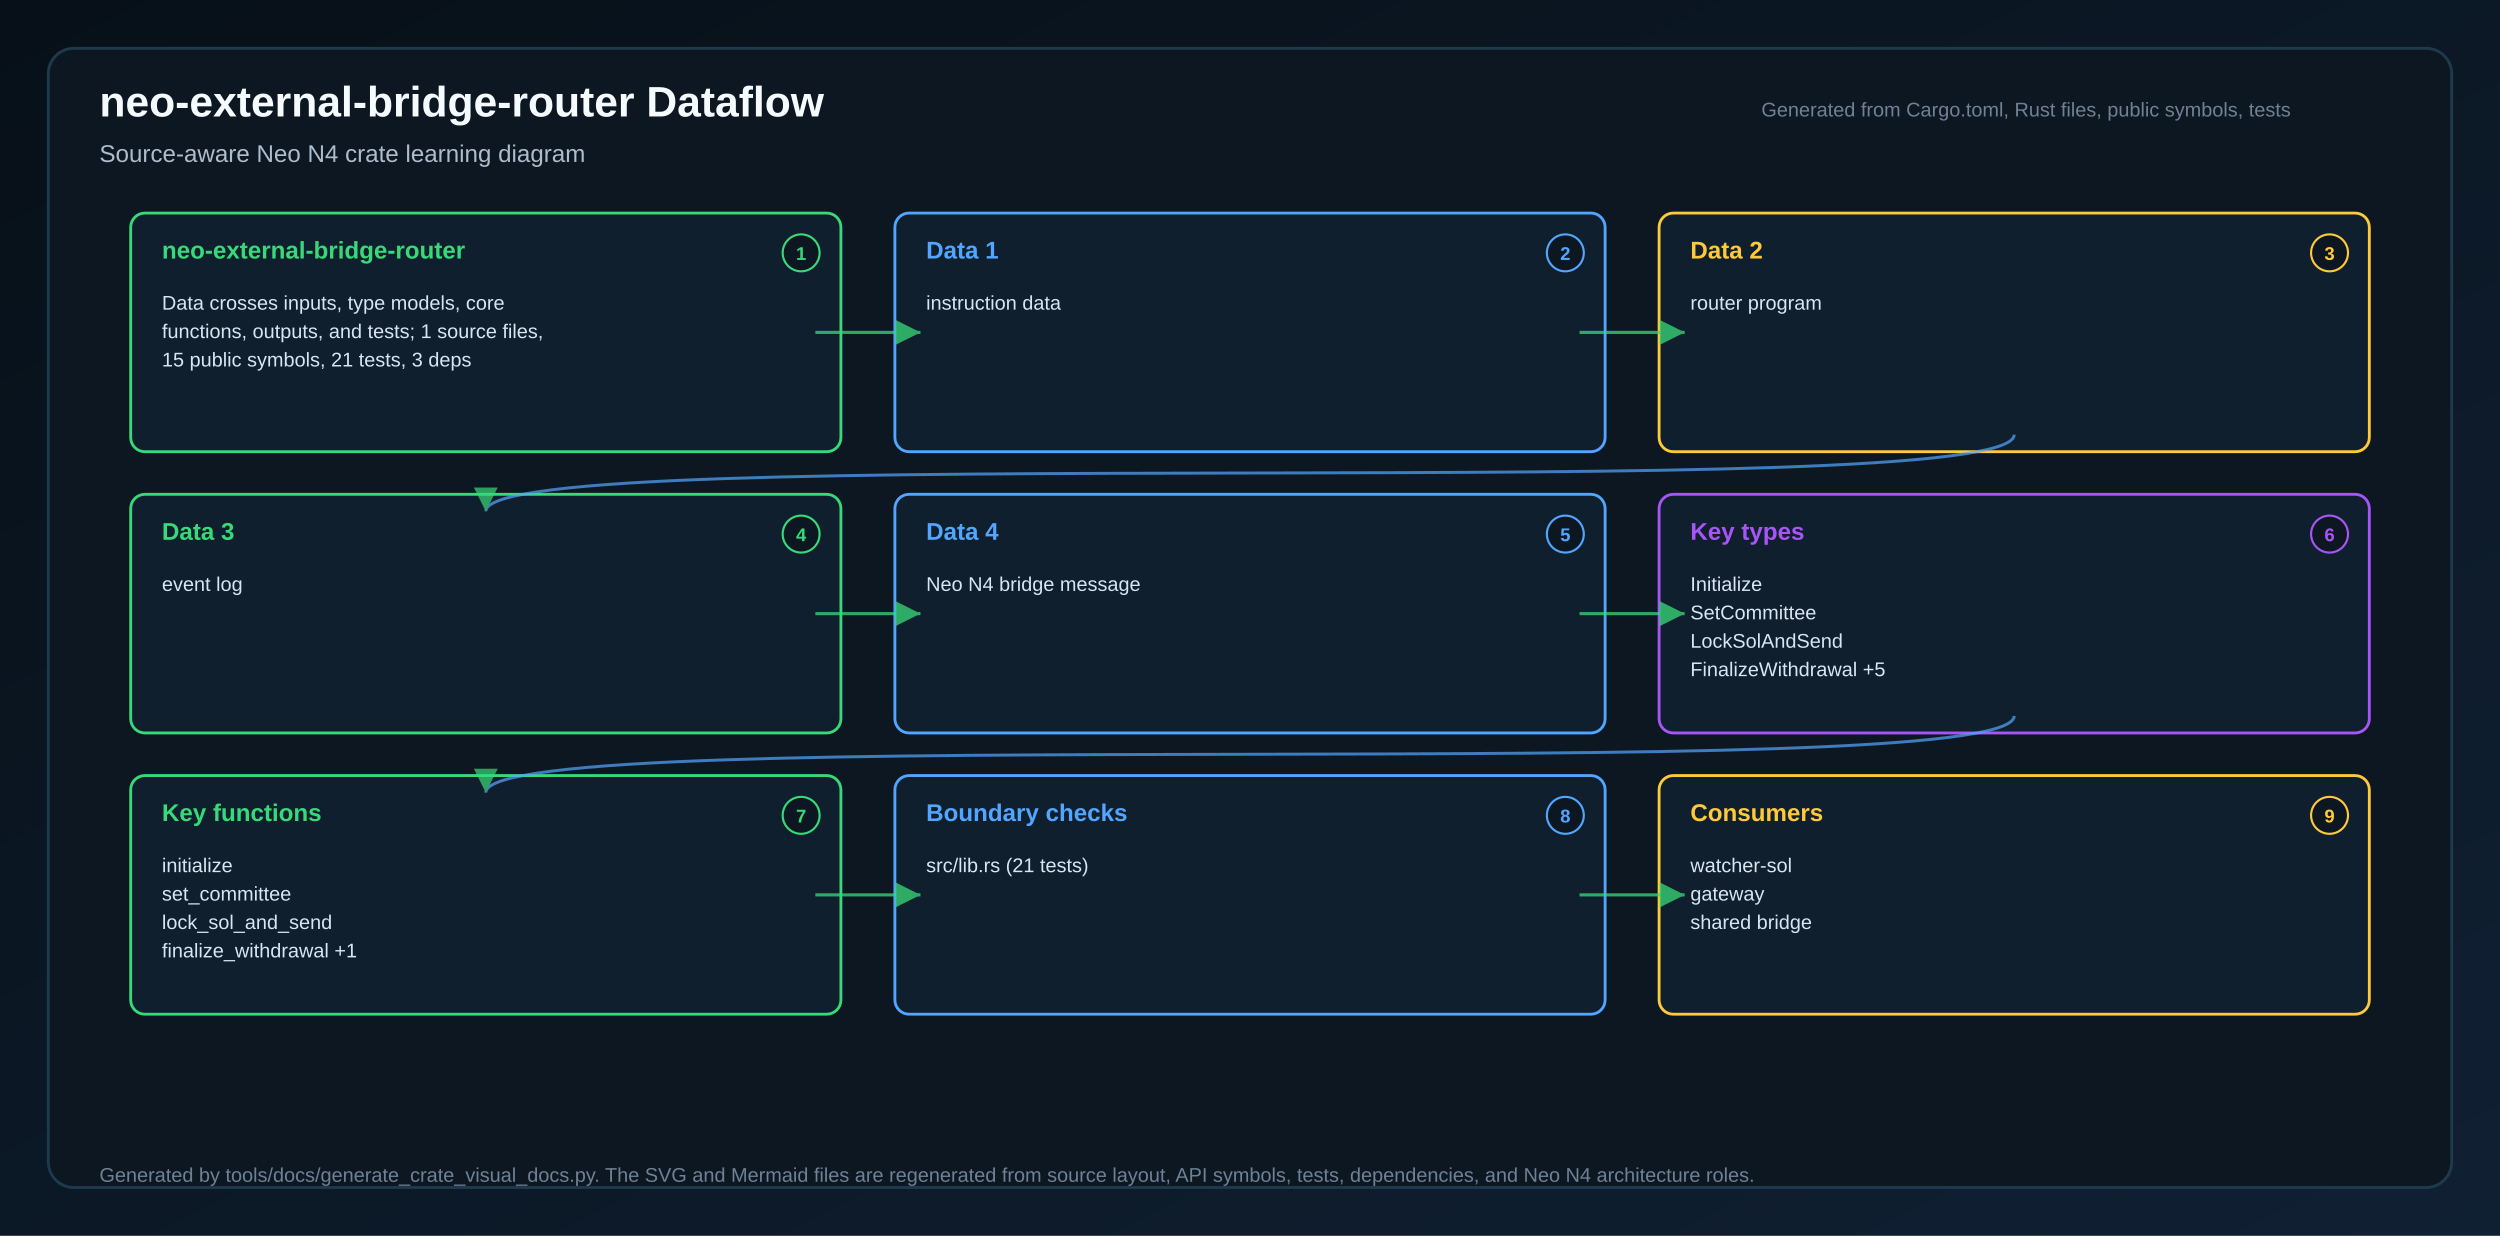
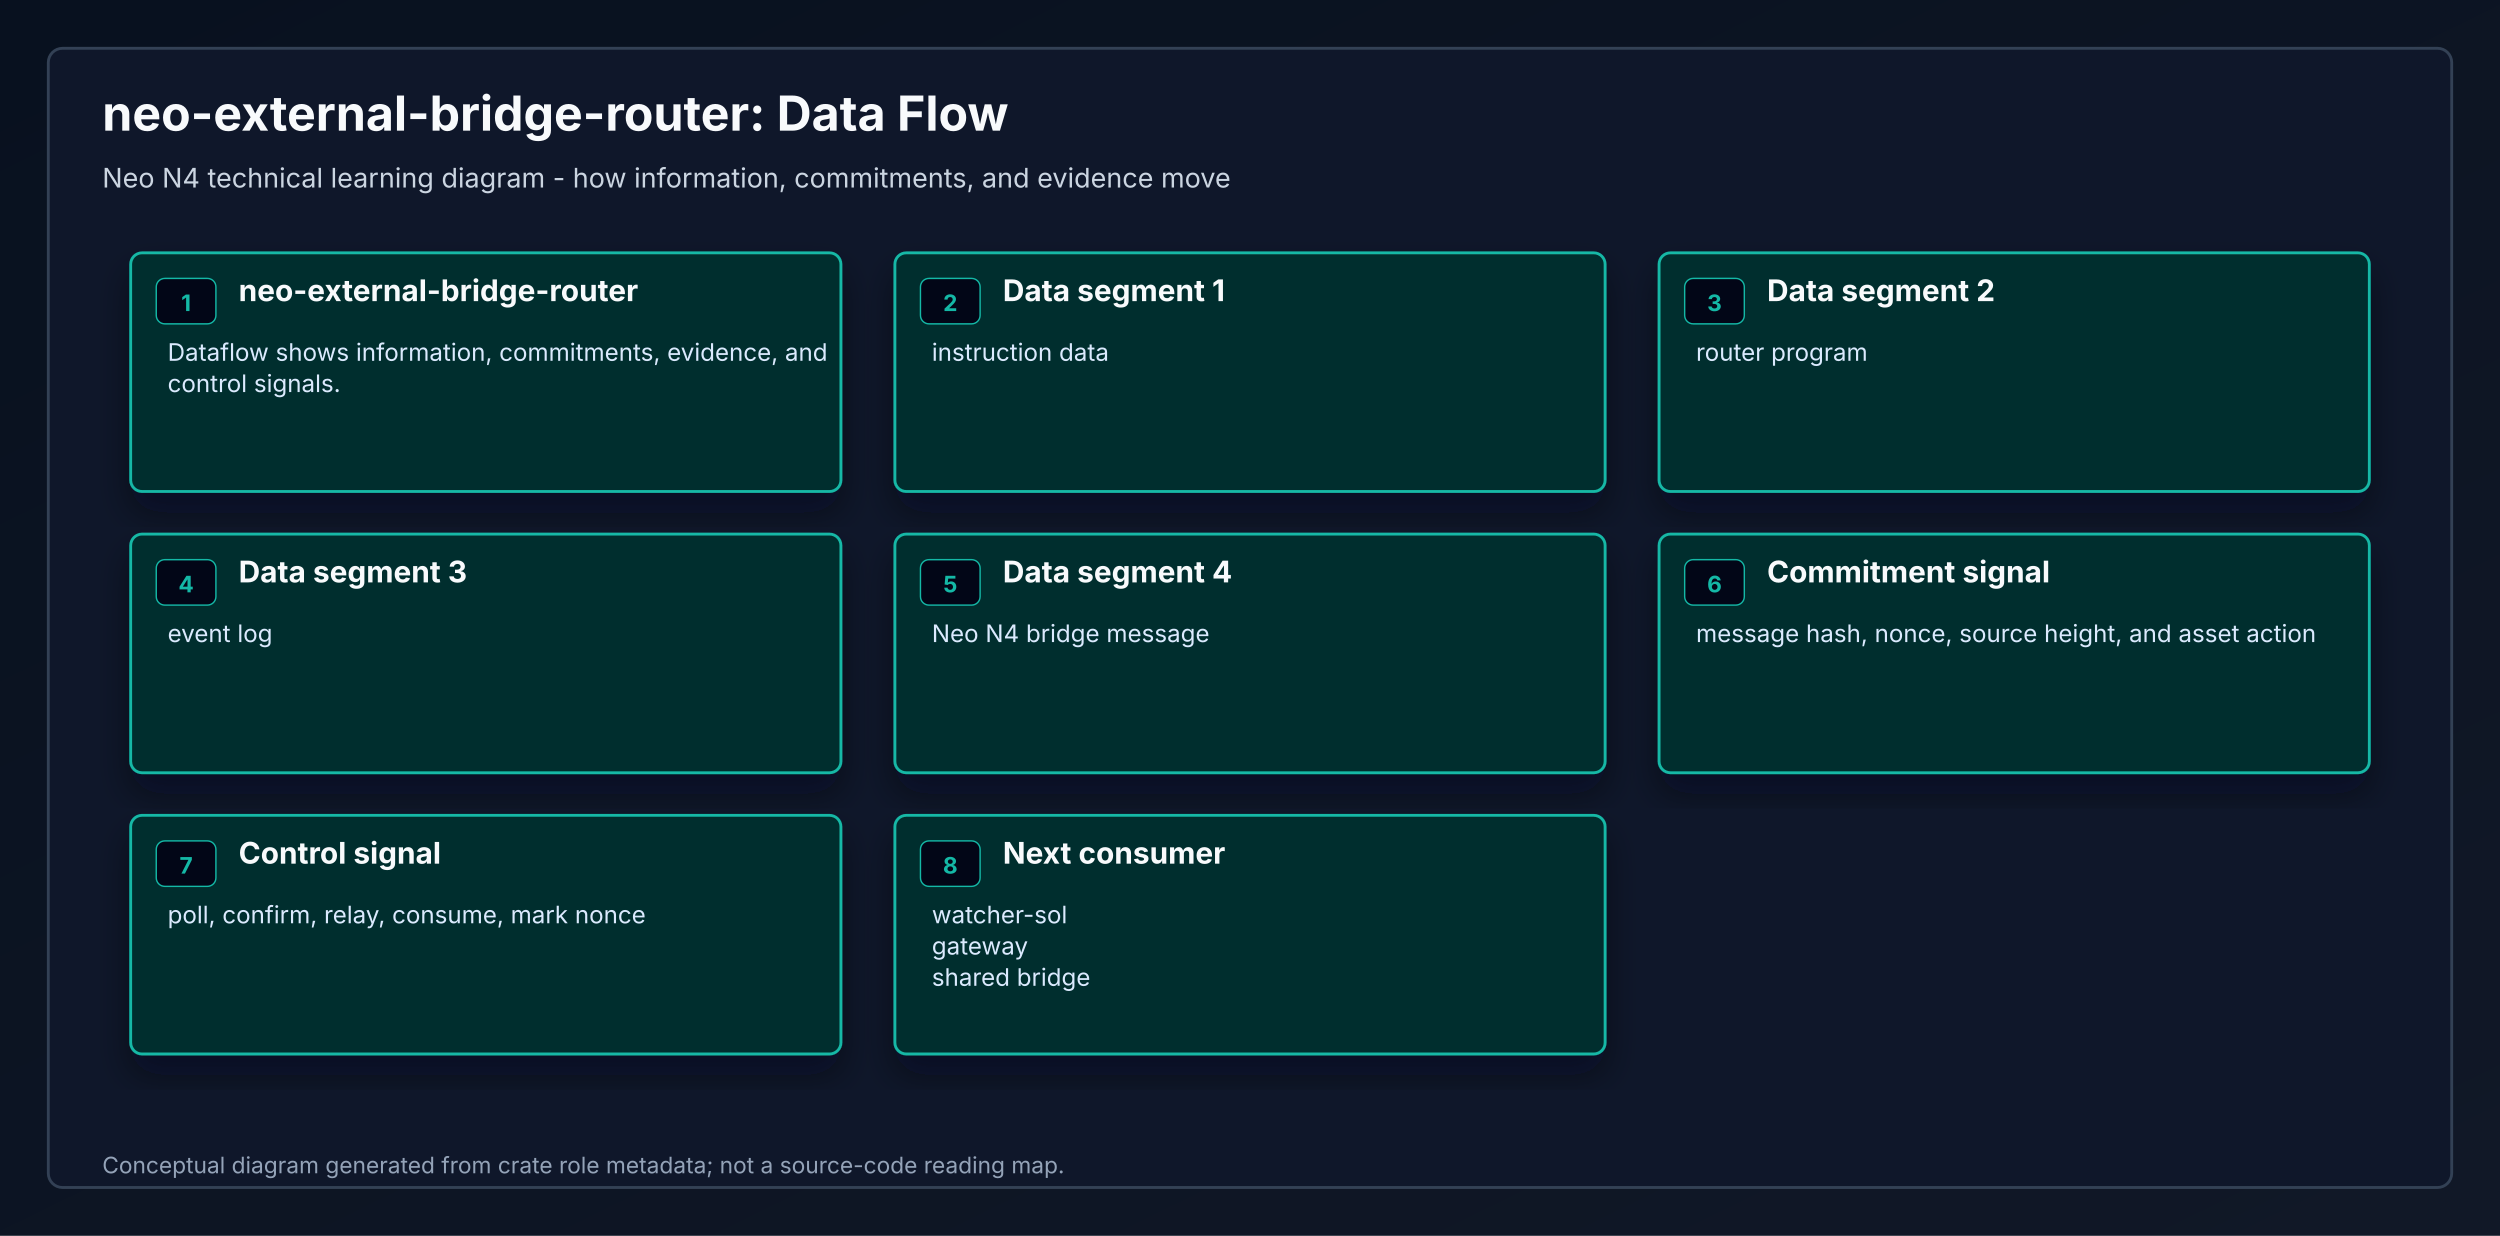
- <svg xmlns="http://www.w3.org/2000/svg" width="1760" height="870" viewBox="0 0 1760 870" role="img" aria-label="neo-external-bridge-router Dataflow">
+ <svg xmlns="http://www.w3.org/2000/svg" width="1760" height="870" viewBox="0 0 1760 870" role="img" aria-label="neo-external-bridge-router Data Flow">
  <defs>
-     <linearGradient id="bg" x1="0" x2="1" y1="0" y2="1">
-       <stop offset="0" stop-color="#071018" />
-       <stop offset="1" stop-color="#102033" />
+     <linearGradient id="bg" x1="0" y1="0" x2="1" y2="1">
+       <stop offset="0%" stop-color="#08111f" />
+       <stop offset="100%" stop-color="#111827" />
    </linearGradient>
-     <marker id="arrow" markerWidth="12" markerHeight="12" refX="10" refY="6" orient="auto">
-       <path d="M2,2 L10,6 L2,10 Z" fill="#38d978" />
-     </marker>
+     <filter id="shadow" x="-15%" y="-15%" width="130%" height="130%">
+       <feDropShadow dx="0" dy="14" stdDeviation="12" flood-color="#020617" flood-opacity="0.42" />
+     </filter>
  </defs>
-   <rect x="0" y="0" width="1760" height="870" fill="url(#bg)" />
-   <rect x="34" y="34" width="1692" height="802" rx="18" fill="#0c1722" stroke="#1e3a4d" stroke-width="2" />
-   <text x="70" y="82" fill="#f6fbff" font-size="30" font-family="Segoe UI, Arial, sans-serif" font-weight="700">neo-external-bridge-router Dataflow</text>
-   <text x="70" y="114" fill="#aebdcc" font-size="17" font-family="Segoe UI, Arial, sans-serif">Source-aware Neo N4 crate learning diagram</text>
-   <text x="1240" y="82" fill="#6f8194" font-size="14" font-family="Segoe UI, Arial, sans-serif">Generated from Cargo.toml, Rust files, public symbols, tests</text>
-   <rect x="92" y="150" width="500" height="168" rx="10" fill="#101f2d" stroke="#38d978" stroke-width="2" />
-   <circle cx="564" cy="178" r="13" fill="#0c1722" stroke="#38d978" stroke-width="1.5" />
-   <text x="564" y="183" text-anchor="middle" fill="#38d978" font-size="13" font-family="Segoe UI, Arial, sans-serif" font-weight="700">1</text>
-   <text x="114" y="182" fill="#38d978" font-size="17" font-family="Segoe UI, Arial, sans-serif" font-weight="700">neo-external-bridge-router</text>
-   <text x="114" y="218" fill="#d9e6f2" font-size="14" font-family="Segoe UI, Arial, sans-serif">Data crosses inputs, type models, core</text>
-   <text x="114" y="238" fill="#d9e6f2" font-size="14" font-family="Segoe UI, Arial, sans-serif">functions, outputs, and tests; 1 source files,</text>
-   <text x="114" y="258" fill="#d9e6f2" font-size="14" font-family="Segoe UI, Arial, sans-serif">15 public symbols, 21 tests, 3 deps</text>
-   <rect x="630" y="150" width="500" height="168" rx="10" fill="#101f2d" stroke="#52a6ff" stroke-width="2" />
-   <circle cx="1102" cy="178" r="13" fill="#0c1722" stroke="#52a6ff" stroke-width="1.5" />
-   <text x="1102" y="183" text-anchor="middle" fill="#52a6ff" font-size="13" font-family="Segoe UI, Arial, sans-serif" font-weight="700">2</text>
-   <text x="652" y="182" fill="#52a6ff" font-size="17" font-family="Segoe UI, Arial, sans-serif" font-weight="700">Data 1</text>
-   <text x="652" y="218" fill="#d9e6f2" font-size="14" font-family="Segoe UI, Arial, sans-serif">instruction data</text>
-   <rect x="1168" y="150" width="500" height="168" rx="10" fill="#101f2d" stroke="#ffca3a" stroke-width="2" />
-   <circle cx="1640" cy="178" r="13" fill="#0c1722" stroke="#ffca3a" stroke-width="1.5" />
-   <text x="1640" y="183" text-anchor="middle" fill="#ffca3a" font-size="13" font-family="Segoe UI, Arial, sans-serif" font-weight="700">3</text>
-   <text x="1190" y="182" fill="#ffca3a" font-size="17" font-family="Segoe UI, Arial, sans-serif" font-weight="700">Data 2</text>
-   <text x="1190" y="218" fill="#d9e6f2" font-size="14" font-family="Segoe UI, Arial, sans-serif">router program</text>
-   <rect x="92" y="348" width="500" height="168" rx="10" fill="#101f2d" stroke="#38d978" stroke-width="2" />
-   <circle cx="564" cy="376" r="13" fill="#0c1722" stroke="#38d978" stroke-width="1.5" />
-   <text x="564" y="381" text-anchor="middle" fill="#38d978" font-size="13" font-family="Segoe UI, Arial, sans-serif" font-weight="700">4</text>
-   <text x="114" y="380" fill="#38d978" font-size="17" font-family="Segoe UI, Arial, sans-serif" font-weight="700">Data 3</text>
-   <text x="114" y="416" fill="#d9e6f2" font-size="14" font-family="Segoe UI, Arial, sans-serif">event log</text>
-   <rect x="630" y="348" width="500" height="168" rx="10" fill="#101f2d" stroke="#52a6ff" stroke-width="2" />
-   <circle cx="1102" cy="376" r="13" fill="#0c1722" stroke="#52a6ff" stroke-width="1.5" />
-   <text x="1102" y="381" text-anchor="middle" fill="#52a6ff" font-size="13" font-family="Segoe UI, Arial, sans-serif" font-weight="700">5</text>
-   <text x="652" y="380" fill="#52a6ff" font-size="17" font-family="Segoe UI, Arial, sans-serif" font-weight="700">Data 4</text>
-   <text x="652" y="416" fill="#d9e6f2" font-size="14" font-family="Segoe UI, Arial, sans-serif">Neo N4 bridge message</text>
-   <rect x="1168" y="348" width="500" height="168" rx="10" fill="#101f2d" stroke="#a855f7" stroke-width="2" />
-   <circle cx="1640" cy="376" r="13" fill="#0c1722" stroke="#a855f7" stroke-width="1.5" />
-   <text x="1640" y="381" text-anchor="middle" fill="#a855f7" font-size="13" font-family="Segoe UI, Arial, sans-serif" font-weight="700">6</text>
-   <text x="1190" y="380" fill="#a855f7" font-size="17" font-family="Segoe UI, Arial, sans-serif" font-weight="700">Key types</text>
-   <text x="1190" y="416" fill="#d9e6f2" font-size="14" font-family="Segoe UI, Arial, sans-serif">Initialize</text>
-   <text x="1190" y="436" fill="#d9e6f2" font-size="14" font-family="Segoe UI, Arial, sans-serif">SetCommittee</text>
-   <text x="1190" y="456" fill="#d9e6f2" font-size="14" font-family="Segoe UI, Arial, sans-serif">LockSolAndSend</text>
-   <text x="1190" y="476" fill="#d9e6f2" font-size="14" font-family="Segoe UI, Arial, sans-serif">FinalizeWithdrawal +5</text>
-   <rect x="92" y="546" width="500" height="168" rx="10" fill="#101f2d" stroke="#38d978" stroke-width="2" />
-   <circle cx="564" cy="574" r="13" fill="#0c1722" stroke="#38d978" stroke-width="1.5" />
-   <text x="564" y="579" text-anchor="middle" fill="#38d978" font-size="13" font-family="Segoe UI, Arial, sans-serif" font-weight="700">7</text>
-   <text x="114" y="578" fill="#38d978" font-size="17" font-family="Segoe UI, Arial, sans-serif" font-weight="700">Key functions</text>
-   <text x="114" y="614" fill="#d9e6f2" font-size="14" font-family="Segoe UI, Arial, sans-serif">initialize</text>
-   <text x="114" y="634" fill="#d9e6f2" font-size="14" font-family="Segoe UI, Arial, sans-serif">set_committee</text>
-   <text x="114" y="654" fill="#d9e6f2" font-size="14" font-family="Segoe UI, Arial, sans-serif">lock_sol_and_send</text>
-   <text x="114" y="674" fill="#d9e6f2" font-size="14" font-family="Segoe UI, Arial, sans-serif">finalize_withdrawal +1</text>
-   <rect x="630" y="546" width="500" height="168" rx="10" fill="#101f2d" stroke="#52a6ff" stroke-width="2" />
-   <circle cx="1102" cy="574" r="13" fill="#0c1722" stroke="#52a6ff" stroke-width="1.5" />
-   <text x="1102" y="579" text-anchor="middle" fill="#52a6ff" font-size="13" font-family="Segoe UI, Arial, sans-serif" font-weight="700">8</text>
-   <text x="652" y="578" fill="#52a6ff" font-size="17" font-family="Segoe UI, Arial, sans-serif" font-weight="700">Boundary checks</text>
-   <text x="652" y="614" fill="#d9e6f2" font-size="14" font-family="Segoe UI, Arial, sans-serif">src/lib.rs (21 tests)</text>
-   <rect x="1168" y="546" width="500" height="168" rx="10" fill="#101f2d" stroke="#ffca3a" stroke-width="2" />
-   <circle cx="1640" cy="574" r="13" fill="#0c1722" stroke="#ffca3a" stroke-width="1.5" />
-   <text x="1640" y="579" text-anchor="middle" fill="#ffca3a" font-size="13" font-family="Segoe UI, Arial, sans-serif" font-weight="700">9</text>
-   <text x="1190" y="578" fill="#ffca3a" font-size="17" font-family="Segoe UI, Arial, sans-serif" font-weight="700">Consumers</text>
-   <text x="1190" y="614" fill="#d9e6f2" font-size="14" font-family="Segoe UI, Arial, sans-serif">watcher-sol</text>
-   <text x="1190" y="634" fill="#d9e6f2" font-size="14" font-family="Segoe UI, Arial, sans-serif">gateway</text>
-   <text x="1190" y="654" fill="#d9e6f2" font-size="14" font-family="Segoe UI, Arial, sans-serif">shared bridge</text>
-   <line x1="574" y1="234" x2="648" y2="234" stroke="#38d978" stroke-width="2.2" marker-end="url(#arrow)" opacity="0.75" />
-   <line x1="1112" y1="234" x2="1186" y2="234" stroke="#38d978" stroke-width="2.2" marker-end="url(#arrow)" opacity="0.75" />
-   <line x1="574" y1="432" x2="648" y2="432" stroke="#38d978" stroke-width="2.2" marker-end="url(#arrow)" opacity="0.75" />
-   <line x1="1112" y1="432" x2="1186" y2="432" stroke="#38d978" stroke-width="2.2" marker-end="url(#arrow)" opacity="0.75" />
-   <line x1="574" y1="630" x2="648" y2="630" stroke="#38d978" stroke-width="2.2" marker-end="url(#arrow)" opacity="0.75" />
-   <line x1="1112" y1="630" x2="1186" y2="630" stroke="#38d978" stroke-width="2.2" marker-end="url(#arrow)" opacity="0.75" />
-   <path d="M1418 306 C1418 358, 342 308, 342 360" stroke="#52a6ff" stroke-width="2.1" fill="none" marker-end="url(#arrow)" opacity="0.7" />
-   <path d="M1418 504 C1418 556, 342 506, 342 558" stroke="#52a6ff" stroke-width="2.1" fill="none" marker-end="url(#arrow)" opacity="0.7" />
-   <text x="70" y="832" fill="#6f8194" font-size="14" font-family="Segoe UI, Arial, sans-serif">Generated by tools/docs/generate_crate_visual_docs.py. The SVG and Mermaid files are regenerated from source layout, API symbols, tests, dependencies, and Neo N4 architecture roles.</text>
+   <rect width="1760" height="100%" fill="url(#bg)" />
+   <rect x="34" y="34" width="1692" height="802" rx="10" fill="#0f172a" stroke="#334155" stroke-width="2" />
+   <text x="72" y="92" fill="#f8fafc" font-family="Inter,Segoe UI,Arial,sans-serif" font-size="34" font-weight="700">neo-external-bridge-router: Data Flow</text>
+   <text x="72" y="132" fill="#cbd5e1" font-family="Inter,Segoe UI,Arial,sans-serif" font-size="19">Neo N4 technical learning diagram - how information, commitments, and evidence move</text>
+   <rect x="92" y="178" width="500" height="168" rx="8" fill="#042f2e" stroke="#14b8a6" stroke-width="2" filter="url(#shadow)" />
+   <rect x="110" y="196" width="42" height="32" rx="6" fill="#020617" stroke="#14b8a6" stroke-width="1" />
+   <text x="131" y="219" text-anchor="middle" fill="#14b8a6" font-family="Inter,Segoe UI,Arial,sans-serif" font-size="16" font-weight="700">1</text>
+   <text x="168" y="212" fill="#f8fafc" font-family="Inter,Segoe UI,Arial,sans-serif" font-size="21" font-weight="700">neo-external-bridge-router</text>
+   <text x="118" y="254" fill="#dbeafe" font-family="Inter,Segoe UI,Arial,sans-serif" font-size="17">Dataflow shows information, commitments, evidence, and</text>
+   <text x="118" y="276" fill="#dbeafe" font-family="Inter,Segoe UI,Arial,sans-serif" font-size="17">control signals.</text>
+   <rect x="630" y="178" width="500" height="168" rx="8" fill="#042f2e" stroke="#14b8a6" stroke-width="2" filter="url(#shadow)" />
+   <rect x="648" y="196" width="42" height="32" rx="6" fill="#020617" stroke="#14b8a6" stroke-width="1" />
+   <text x="669" y="219" text-anchor="middle" fill="#14b8a6" font-family="Inter,Segoe UI,Arial,sans-serif" font-size="16" font-weight="700">2</text>
+   <text x="706" y="212" fill="#f8fafc" font-family="Inter,Segoe UI,Arial,sans-serif" font-size="21" font-weight="700">Data segment 1</text>
+   <text x="656" y="254" fill="#dbeafe" font-family="Inter,Segoe UI,Arial,sans-serif" font-size="17">instruction data</text>
+   <rect x="1168" y="178" width="500" height="168" rx="8" fill="#042f2e" stroke="#14b8a6" stroke-width="2" filter="url(#shadow)" />
+   <rect x="1186" y="196" width="42" height="32" rx="6" fill="#020617" stroke="#14b8a6" stroke-width="1" />
+   <text x="1207" y="219" text-anchor="middle" fill="#14b8a6" font-family="Inter,Segoe UI,Arial,sans-serif" font-size="16" font-weight="700">3</text>
+   <text x="1244" y="212" fill="#f8fafc" font-family="Inter,Segoe UI,Arial,sans-serif" font-size="21" font-weight="700">Data segment 2</text>
+   <text x="1194" y="254" fill="#dbeafe" font-family="Inter,Segoe UI,Arial,sans-serif" font-size="17">router program</text>
+   <rect x="92" y="376" width="500" height="168" rx="8" fill="#042f2e" stroke="#14b8a6" stroke-width="2" filter="url(#shadow)" />
+   <rect x="110" y="394" width="42" height="32" rx="6" fill="#020617" stroke="#14b8a6" stroke-width="1" />
+   <text x="131" y="417" text-anchor="middle" fill="#14b8a6" font-family="Inter,Segoe UI,Arial,sans-serif" font-size="16" font-weight="700">4</text>
+   <text x="168" y="410" fill="#f8fafc" font-family="Inter,Segoe UI,Arial,sans-serif" font-size="21" font-weight="700">Data segment 3</text>
+   <text x="118" y="452" fill="#dbeafe" font-family="Inter,Segoe UI,Arial,sans-serif" font-size="17">event log</text>
+   <rect x="630" y="376" width="500" height="168" rx="8" fill="#042f2e" stroke="#14b8a6" stroke-width="2" filter="url(#shadow)" />
+   <rect x="648" y="394" width="42" height="32" rx="6" fill="#020617" stroke="#14b8a6" stroke-width="1" />
+   <text x="669" y="417" text-anchor="middle" fill="#14b8a6" font-family="Inter,Segoe UI,Arial,sans-serif" font-size="16" font-weight="700">5</text>
+   <text x="706" y="410" fill="#f8fafc" font-family="Inter,Segoe UI,Arial,sans-serif" font-size="21" font-weight="700">Data segment 4</text>
+   <text x="656" y="452" fill="#dbeafe" font-family="Inter,Segoe UI,Arial,sans-serif" font-size="17">Neo N4 bridge message</text>
+   <rect x="1168" y="376" width="500" height="168" rx="8" fill="#042f2e" stroke="#14b8a6" stroke-width="2" filter="url(#shadow)" />
+   <rect x="1186" y="394" width="42" height="32" rx="6" fill="#020617" stroke="#14b8a6" stroke-width="1" />
+   <text x="1207" y="417" text-anchor="middle" fill="#14b8a6" font-family="Inter,Segoe UI,Arial,sans-serif" font-size="16" font-weight="700">6</text>
+   <text x="1244" y="410" fill="#f8fafc" font-family="Inter,Segoe UI,Arial,sans-serif" font-size="21" font-weight="700">Commitment signal</text>
+   <text x="1194" y="452" fill="#dbeafe" font-family="Inter,Segoe UI,Arial,sans-serif" font-size="17">message hash, nonce, source height, and asset action</text>
+   <rect x="92" y="574" width="500" height="168" rx="8" fill="#042f2e" stroke="#14b8a6" stroke-width="2" filter="url(#shadow)" />
+   <rect x="110" y="592" width="42" height="32" rx="6" fill="#020617" stroke="#14b8a6" stroke-width="1" />
+   <text x="131" y="615" text-anchor="middle" fill="#14b8a6" font-family="Inter,Segoe UI,Arial,sans-serif" font-size="16" font-weight="700">7</text>
+   <text x="168" y="608" fill="#f8fafc" font-family="Inter,Segoe UI,Arial,sans-serif" font-size="21" font-weight="700">Control signal</text>
+   <text x="118" y="650" fill="#dbeafe" font-family="Inter,Segoe UI,Arial,sans-serif" font-size="17">poll, confirm, relay, consume, mark nonce</text>
+   <rect x="630" y="574" width="500" height="168" rx="8" fill="#042f2e" stroke="#14b8a6" stroke-width="2" filter="url(#shadow)" />
+   <rect x="648" y="592" width="42" height="32" rx="6" fill="#020617" stroke="#14b8a6" stroke-width="1" />
+   <text x="669" y="615" text-anchor="middle" fill="#14b8a6" font-family="Inter,Segoe UI,Arial,sans-serif" font-size="16" font-weight="700">8</text>
+   <text x="706" y="608" fill="#f8fafc" font-family="Inter,Segoe UI,Arial,sans-serif" font-size="21" font-weight="700">Next consumer</text>
+   <text x="656" y="650" fill="#dbeafe" font-family="Inter,Segoe UI,Arial,sans-serif" font-size="17">watcher-sol</text>
+   <text x="656" y="672" fill="#dbeafe" font-family="Inter,Segoe UI,Arial,sans-serif" font-size="17">gateway</text>
+   <text x="656" y="694" fill="#dbeafe" font-family="Inter,Segoe UI,Arial,sans-serif" font-size="17">shared bridge</text>
+   <text x="72" y="826" fill="#94a3b8" font-family="Inter,Segoe UI,Arial,sans-serif" font-size="16">Conceptual diagram generated from crate role metadata; not a source-code reading map.</text>
</svg>
